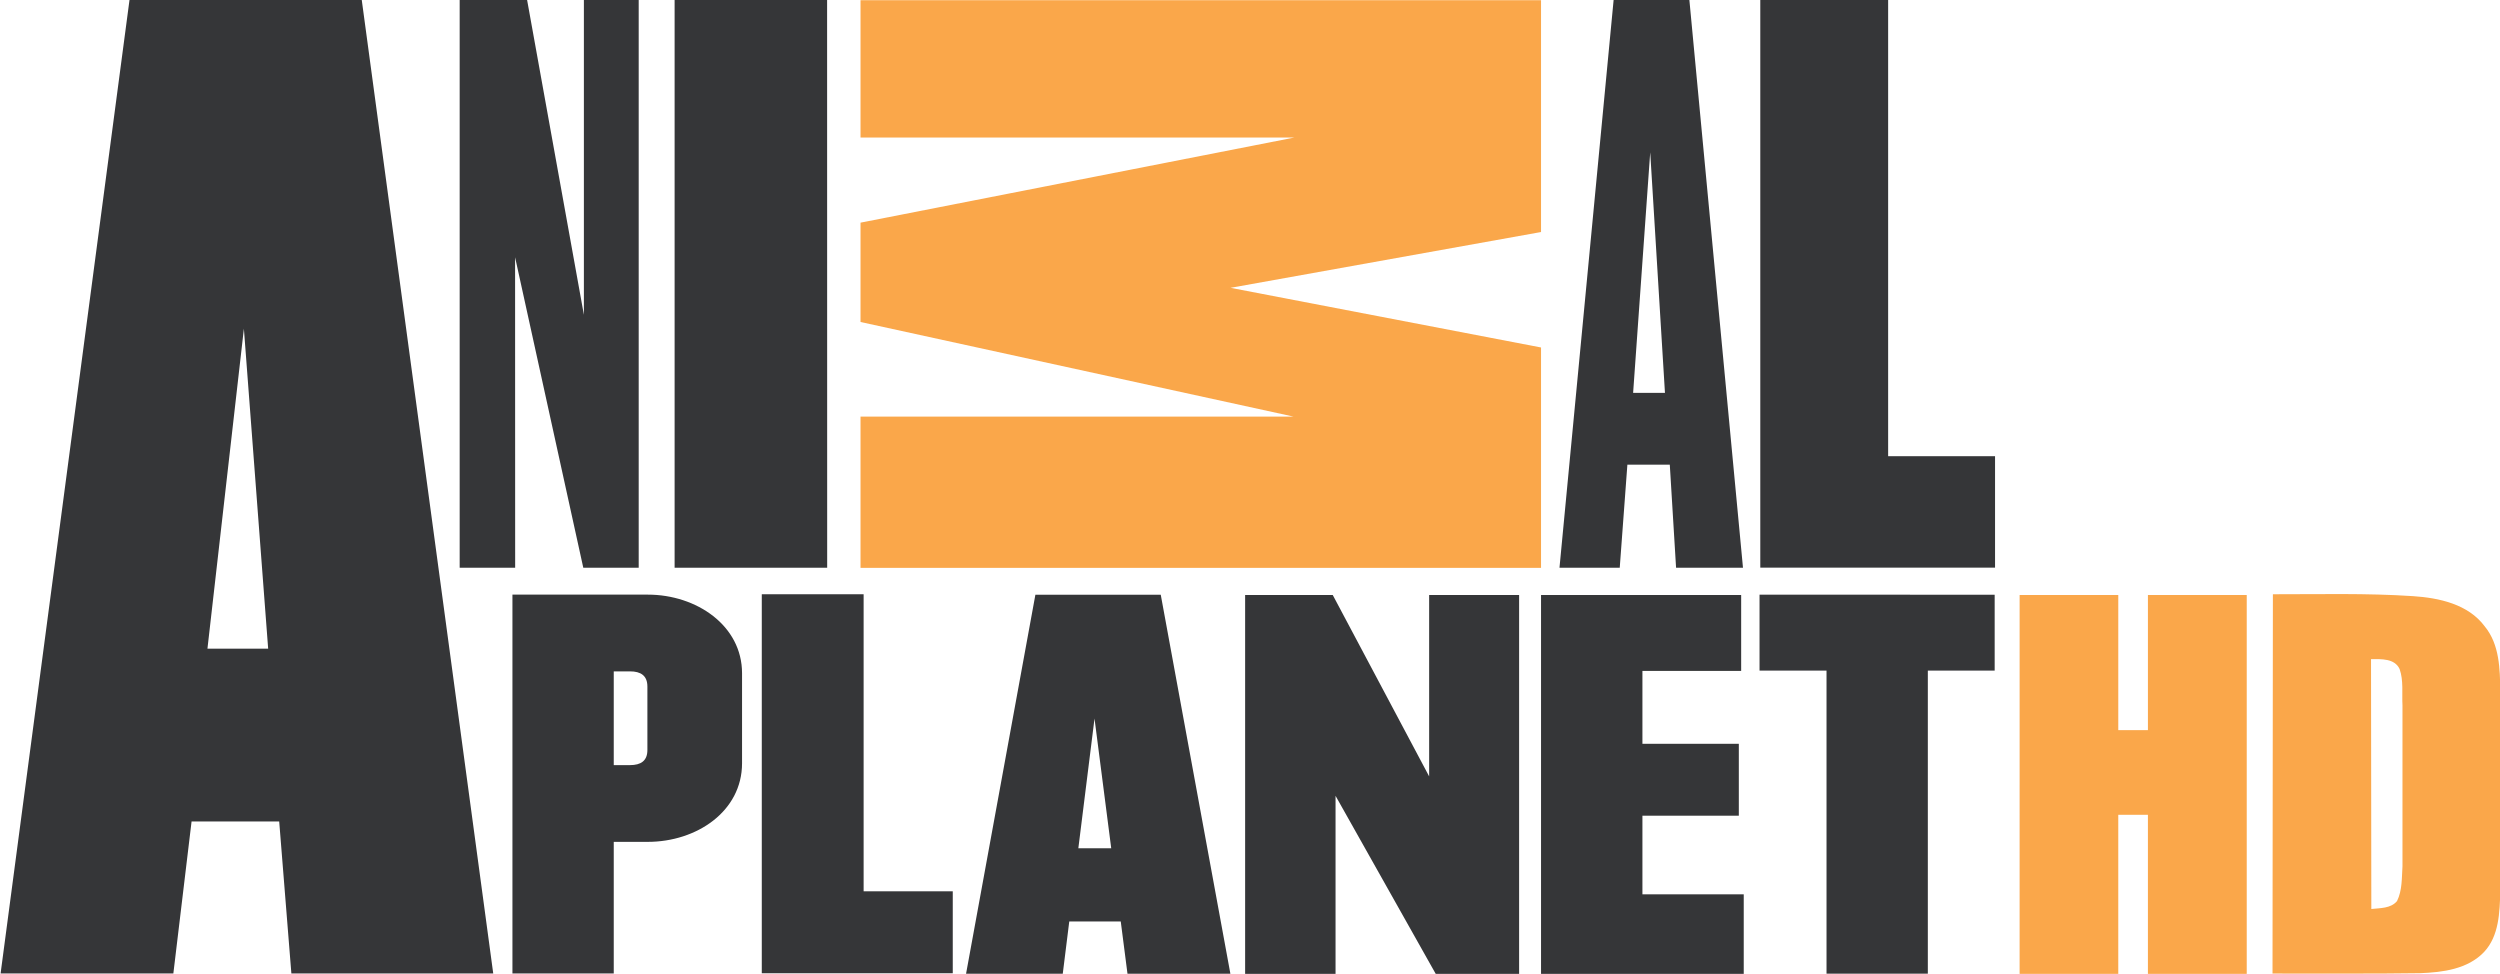
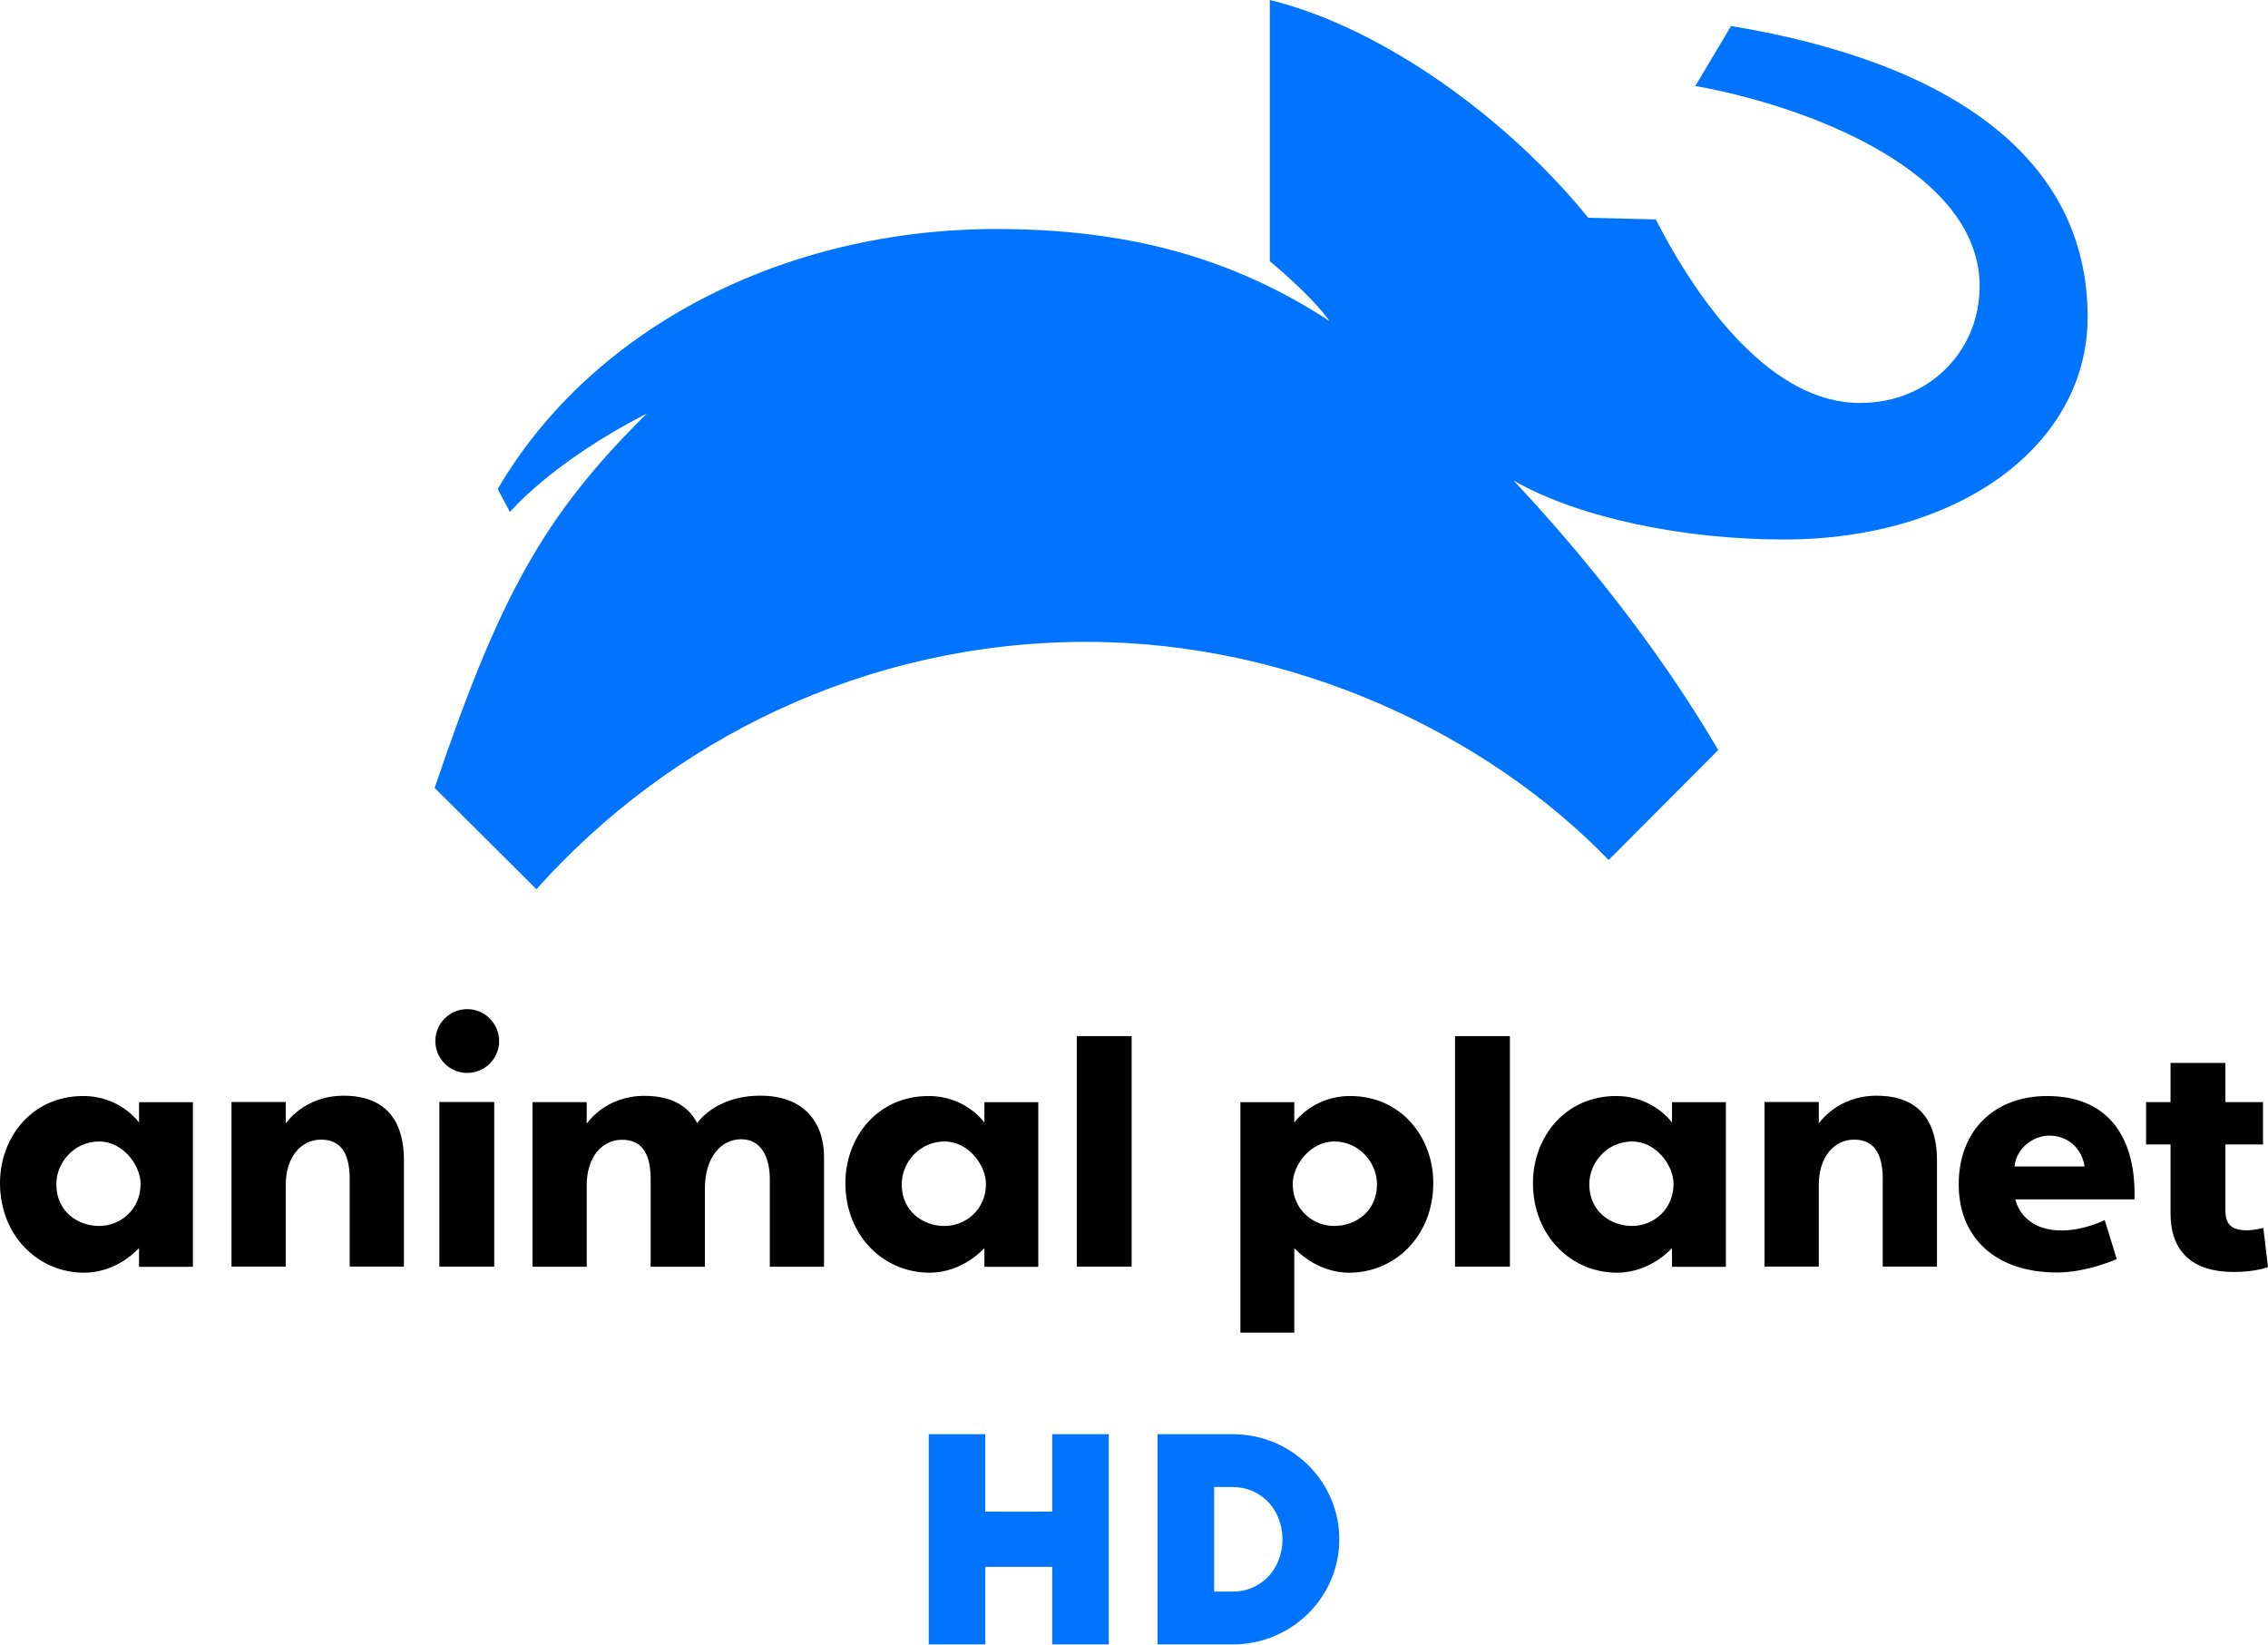
- <svg xmlns="http://www.w3.org/2000/svg" id="svg92786" width="9.331mm" height="3.634mm" version="1.1" viewBox="0 0 33.061 12.878">
-   <g id="layer1" transform="translate(-329.66 -228.78)">
-     <path id="path12376" d="m351 228.78-0.716 7.509h0.797l0.101-1.363h0.561l0.083 1.363h0.885l-0.709-7.509h-1.002zm0.484 2.015 0.195 3.181h-0.421l0.226-3.181z" fill="#353638" />
-     <path id="path12380" d="m337.38 228.78v4.164l-0.751-4.164h-0.892v7.509h0.734l-1e-3 -4.106 0.902 4.106h0.733v-7.509h-0.724z" fill="#353638" />
-     <path id="path12392" d="m352.94 228.78v7.508h3.105v-1.474h-1.414v-6.034h-1.691z" fill="#353638" />
-     <path id="path12404" d="m331.37 228.78-1.705 12.876h2.285l0.241-2.011h1.159l0.161 2.011h2.67l-1.739-12.876h-3.072zm1.031 8.58 0.482-4.232 0.321 4.232h-0.804z" fill="#353638" />
-     <path id="path12408" d="m338.58 228.78v7.509h2.018l-1e-3 -7.509h-2.016z" fill="#353638" />
-     <path id="path12412" d="m348.56 236.65v2.399l-1.275-2.399h-1.159v5.011h1.196v-2.355l1.325 2.355h1.103v-5.011h-1.19z" fill="#353638" />
-     <path id="path12416" d="m350.04 236.65v5.011h2.681v-1.052h-1.34v-1.04h1.275v-0.951h-1.275v-0.964h1.306v-1.004h-2.647z" fill="#353638" />
-     <path id="path12420" d="m338.22 238.7c0 0.144-0.087 0.2-0.23 0.2h-0.215v-1.24h0.215c0.142 0 0.23 0.056 0.23 0.201v0.839zm6e-3 -2.055h-1.791v5.011h1.34v-1.741h0.451c0.642 0 1.246-0.401 1.246-1.04v-1.19c0-0.632-0.604-1.04-1.246-1.04" fill="#353638" />
-     <path id="path12424" d="m352.93 237.65h0.886v4.008h1.34v-4.008h0.884v-1.004l-3.11-2.5e-4z" fill="#353638" />
-     <path id="path12428" d="m341.08 236.64h-1.347v5.013h2.526v-1.084h-1.179v-3.929z" fill="#353638" />
-     <path id="path12432" d="m343.92 240 0.214-1.716 0.221 1.716h-0.435zm1.089-3.354h-1.657l-0.917 5.013h1.279l0.086-0.691h0.681l0.089 0.691h1.361l-0.921-5.013z" fill="#353638" />
-     <path id="path12436" d="m350.04 231.85v-3.067h-9.001v1.816h5.739l-5.739 1.126v1.314l5.726 1.251h-5.726v2.001h9.001v-2.915l-4.107-0.789 4.107-0.738z" fill="#faa74a" />
-     <path id="path31" d="m356.37 236.65h1.305v1.787h0.392v-1.787h1.307v5.011h-1.307l-1.1e-4 -2.104h-0.392v2.104h-1.305z" fill="#faa74a" />
-     <path id="path33" d="m359.72 236.64c0.618 9.5e-4 1.236-0.016 1.853 0.025 0.345 0.023 0.73 0.105 0.949 0.4 0.197 0.24 0.201 0.564 0.206 0.859v2.647c-9e-3 0.276-0.015 0.587-0.215 0.801-0.216 0.227-0.548 0.269-0.846 0.28-0.651 0.01-1.301 3e-3 -1.952 5e-3l5e-3 -5.011m1.298 0.852 4e-3 3.305c0.116-0.013 0.258-6e-3 0.34-0.105 0.07-0.142 0.062-0.307 0.072-0.46v-2.128c-9e-3 -0.16 0.016-0.328-0.038-0.481-0.066-0.142-0.243-0.131-0.374-0.131z" fill="#faa74a" />
+ <svg xmlns="http://www.w3.org/2000/svg" id="svg17830" width="3485" height="2526.4" version="1.1">
+   <link id="dark-mode" href="" rel="stylesheet" type="text/css" />
+   <style id="dark-mode-custom-style" type="text/css" />
+   <g id="g840" transform="matrix(3.485 0 0 3.485 445.54 -6460.9)">
+     <path id="path17862" d="m-91.17 2337.1c-22.618 0-36.674 18.257-36.674 38.359 0 23.154 16.76 39.525 37.063 39.525 14.962 0 24.233-10.886 24.233-10.886v8.294h23.758v-72.571h-23.758v8.985s-8.077-11.706-24.622-11.706zm6.998 20.043c10.746 0 18.315 10.658 18.315 18.704 0 11.019-8.587 18.532-18.315 18.532-9.258 0-18.834-6.261-18.834-18.402 0-9.613 7.927-18.834 18.834-18.834z" />
+     <path id="path17866" d="m-25.77 2412.3v-72.571h23.914v9.518s7.949-12.285 25.514-12.285c19.849 0 26.599 12.582 26.599 28.339v46.998h-23.914v-38.704c0-12.234-4.722-17.27-12.591-17.27-9.01 0-15.608 7.79-15.608 20.035v35.94z" />
+     <path id="path17869" d="m65.877 2412.3v-72.571h24.19v72.571z" />
+     <circle id="path17871" transform="matrix(1.3823,0,0,1.3823,48.503,-933.33)" cx="21.46" cy="2348.4" r="10.174" />
+     <path id="path17873" d="m182.96 2377.8v34.558h-23.914v-38.704c0-12.234-4.722-17.27-12.591-17.27-9.01 0-15.608 7.79-15.608 20.035v35.94h-23.914v-72.571h23.914v9.518s7.949-12.285 25.514-12.285c12.175 0 19.422 4.734 23.205 12.031 0 0 7.811-12.106 27.888-12.106 18.831 0 28.033 11.457 28.033 27.032v48.38h-23.914v-38.704c0-9.438-3.716-17.496-12.6-17.496-9.08 0-16.014 8.187-16.014 21.643z" />
+     <path id="path17877" d="m281.57 2337.1c-22.618 0-36.674 18.257-36.674 38.359 0 23.154 16.76 39.525 37.063 39.525 14.962 0 24.233-10.886 24.233-10.886v8.294h23.758v-72.571h-23.758v8.985s-8.077-11.706-24.622-11.706zm6.998 20.043c10.746 0 18.315 10.658 18.315 18.704 0 11.019-8.587 18.532-18.315 18.532-9.258 0-18.834-6.261-18.834-18.402 0-9.613 7.927-18.834 18.834-18.834z" />
+     <path id="path17879" d="m346.92 2412.3v-101.6h24.19v101.6z" />
+     <path id="path17881" d="m584.74 2337.1c-22.618 0-36.674 18.257-36.674 38.359 0 23.154 16.76 39.525 37.063 39.525 14.962 0 24.233-10.886 24.233-10.886v8.294h23.758v-72.571h-23.758v8.985s-8.077-11.706-24.622-11.706zm6.998 20.043c10.746 0 18.315 10.658 18.315 18.704 0 11.019-8.587 18.532-18.315 18.532-9.259 0-18.834-6.261-18.834-18.402 0-9.613 7.927-18.834 18.834-18.834z" />
+     <path id="path17883" d="m513.71 2412.3v-101.6h24.19v101.6z" />
+     <path id="path17885" d="m467.45 2337.1c22.618 0 36.674 18.257 36.674 38.359 0 23.154-16.76 39.525-37.063 39.525-14.962 0-24.233-10.886-24.233-10.886v37.304h-23.758v-101.58h23.758v8.985s8.077-11.706 24.622-11.706zm-6.998 20.043c-10.746 0-18.315 10.658-18.315 18.704 0 11.019 8.587 18.532 18.315 18.532 9.258 0 18.834-6.261 18.834-18.402 0-9.613-7.927-18.834-18.834-18.834z" />
+     <path id="path17887" d="m650.17 2412.3v-72.571h23.914v9.518s7.949-12.285 25.514-12.285c19.849 0 26.599 12.582 26.599 28.339v46.998h-23.914v-38.704c0-12.234-4.722-17.27-12.591-17.27-9.01 0-15.608 7.79-15.608 20.035v35.94z" />
+     <path id="path17889" d="m774.71 2337.1c-22.629 0-38.92 14.632-38.92 38.92 0 23.755 16.461 38.877 43.326 38.877 13.256 0 26.35-5.918 26.35-5.918l-5.313-17.192s-8.934 4.579-19.093 4.579c-12.764 0-18.707-7.177-20.303-13.693h52.527c0.743-24.795-9.512-45.573-38.575-45.573zm1.037 17.452c8.387 0 14.438 5.879 15.523 13.607h-30.901c0.864-8.305 8.513-13.607 15.378-13.607z" />
+     <path id="path17893" d="m853.37 2322.5v17.279h16.588v18.661h-16.588v29.028c0 5.934 2.417 8.832 9.478 8.832 3.165 0 7.249-1.063 7.249-1.063l2.057 17.274s-5.317 2.158-15.085 2.158c-18.223 0-27.889-8.982-27.889-25.819v-30.41h-10.782v-18.661h10.782v-17.279z" />
+   </g>
+   <path id="path17895" d="m1951.2 3.12e-5v401.33s62.326 51.01 91.973 91.973c-152.68-99.612-314.89-141.45-512.12-141.45-324.69 0-620.33 150.43-766.28 399.42l18.839 35.408s63.507-76.357 210.24-151.24c-160.28 158.11-227.41 284.23-325.95 575.06l156.32 155.68c204.53-228.85 505.47-380.04 845.15-380.04 321.44 0 617.44 143.86 802.46 335.11l168.39-168.9c-94.398-161.55-216.98-310.55-314.41-413.98 100.81 57.569 261.75 90.495 415.48 90.495 268.95 0 466.57-144.81 466.57-341.98 0-242.89-208.25-390.7-547.91-446.92l-54.927 92.151c170.94 30.483 436.88 129.97 436.88 307.71 0 97.497-75.423 179.27-184.09 179.27-134.3 0-245.83-149.77-313.61-282.02l-103.73-2.497c-119.05-147.31-311.51-291.07-489.3-334.56z" fill="#0074ff" stroke-width="3.485" />
+   <g id="g840-6" transform="matrix(1.3333 0 0 1.3333 1314.3 1978.4)" fill="#0074ff" stroke-width=".751">
+     <path id="path2-2" d="m84.584 168.79v242.18h65.151v-89.305l38.594-0.03 38.594 0.03v89.305h65.15v-242.18h-65.15v89.216l-38.594 0.078-38.594-0.078v-89.216z" />
+     <path id="path4-2" d="m348.32 168.79h73.216c9.276 0 17.214-0.239 24.786 0.582 26.206 2.134 51.533 13.276 71.067 30.849 18.25 16.274 31.503 38.16 37.13 61.984 6.221 25.875 3.471 53.794-7.806 77.912-11.495 24.929-31.751 45.665-56.319 57.882-14.403 7.213-30.233 11.555-46.289 12.705-5.77 0.451-11.407 0.267-17.34 0.267h-78.445v-242.18m65.237 181.34h19.181c4.296 0 9.144-0.049 13.606-1.078 13.644-2.517 26.093-10.534 34.208-21.758 15.297-21.097 15.582-51.721 1.029-73.276-7.295-10.849-18.603-18.896-31.225-22.307-5.76-1.59-11.659-2.036-17.594-2.036h-19.206z" />
  </g>
</svg>
